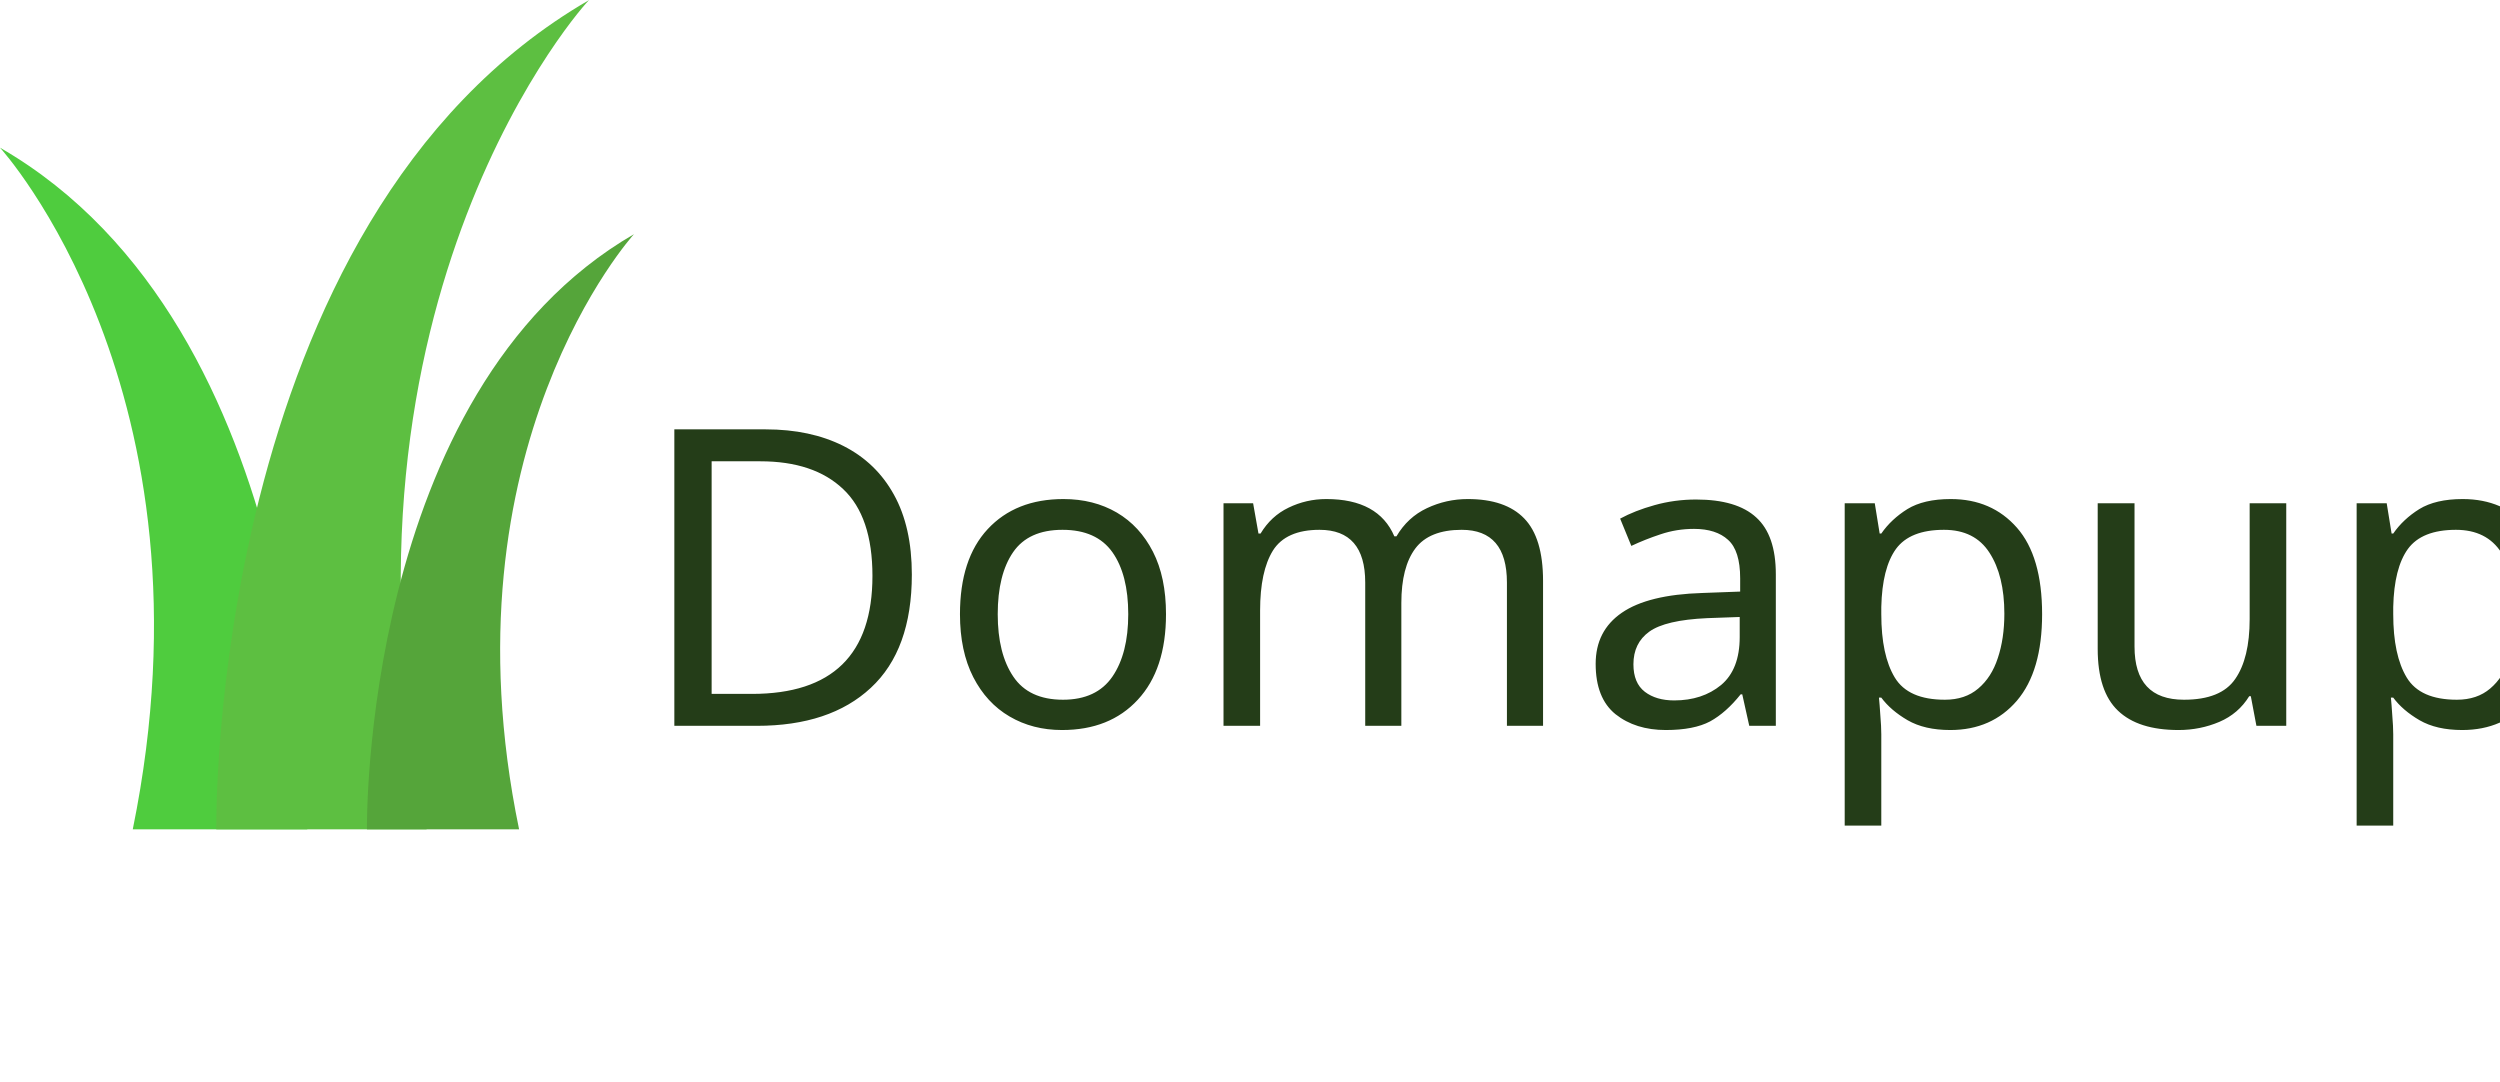
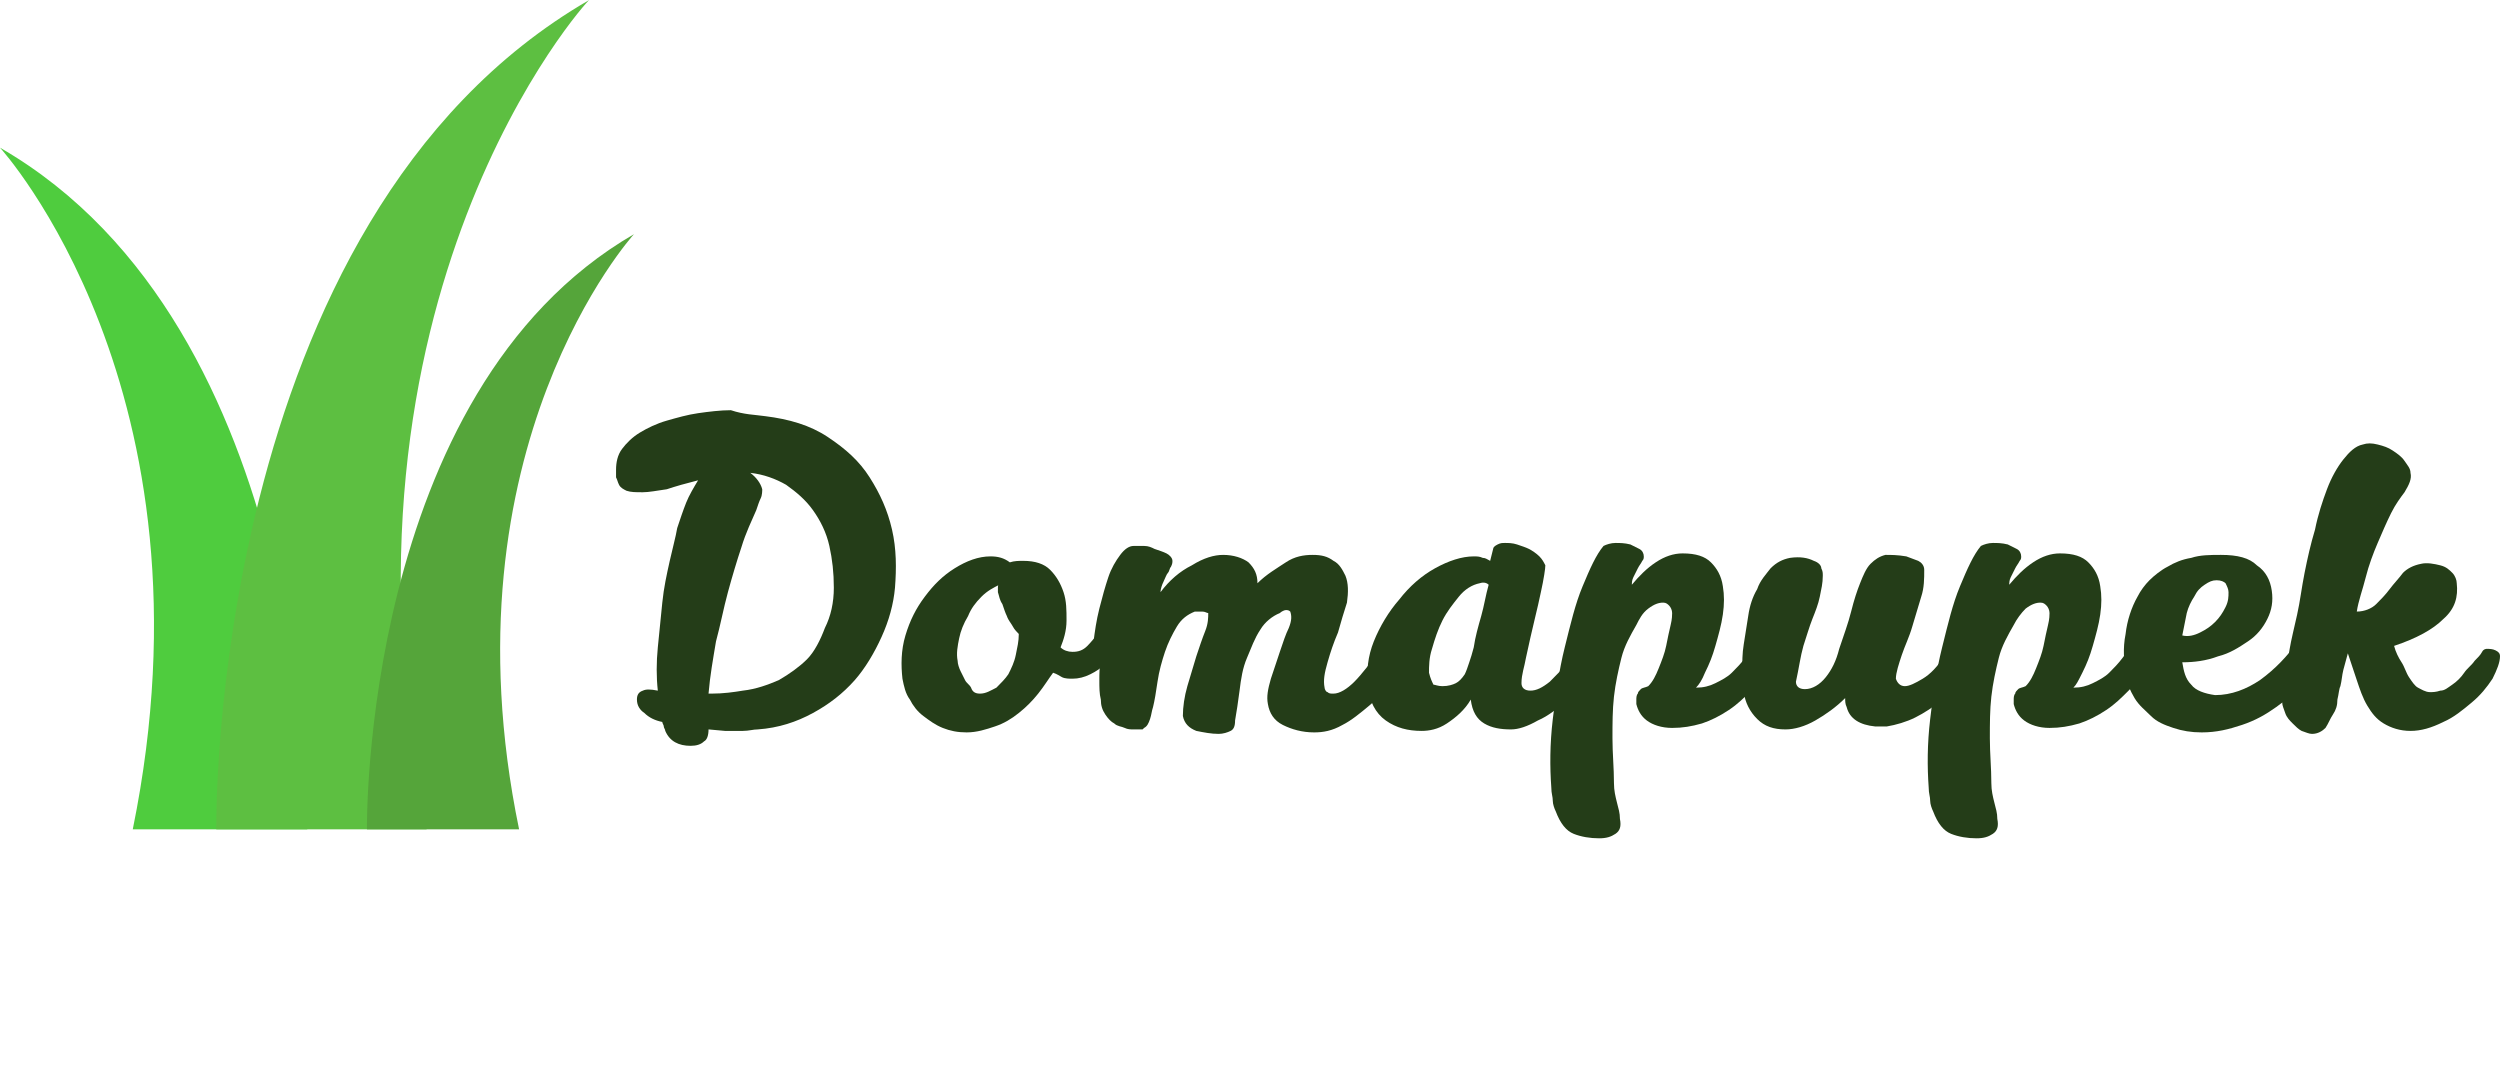
<svg xmlns="http://www.w3.org/2000/svg" version="1.1" id="Vrstva_1" x="0px" y="0px" viewBox="0 0 167.6 72.5" style="enable-background:new 0 0 167.6 72.5;" xml:space="preserve">
  <style type="text/css">
	.st0{fill:#4FCC3E;}
	.st1{fill:#5DBF41;}
	.st2{fill:#55A53A;}
- 	.st3{fill:#243D18;}
- 	.st4{font-family:'Kitten';}
- 	.st5{font-size:27.836px;}
+ 	.st3{enable-background:new    ;}
+ 	.st4{fill:#243D18;}
</style>
  <path class="st0" d="M8.9,55.6h11.7C20.5,55.6,21,22,0,9.9C0,9.9,14.9,26.2,8.9,55.6z" />
  <path class="st1" d="M28.6,55.6H14.5c0,0-0.6-40.8,25-55.6C39.4,0,21.3,19.9,28.6,55.6z" />
  <path class="st2" d="M34.8,55.6H24.6c0,0-0.4-29.3,17.9-39.9C42.5,15.7,29.5,30,34.8,55.6z" />
-   <text transform="matrix(1 0 0 1 42.5047 48.6596)" class="st3 st4 st5">Domapupek</text>
+   <g class="st3">
+     <path class="st4" d="M51.3,27.9c1.6,0.2,3,0.6,4.2,1.4s2.1,1.6,2.8,2.7s1.2,2.2,1.5,3.5c0.3,1.3,0.3,2.6,0.2,3.9   c-0.1,1.1-0.4,2.2-0.9,3.3s-1.1,2.1-1.8,2.9c-0.8,0.9-1.7,1.6-2.8,2.2c-1.1,0.6-2.3,1-3.7,1.1c-0.3,0-0.6,0.1-1,0.1   c-0.4,0-0.8,0-1.2,0l-1.1-0.1c0,0.4-0.1,0.7-0.3,0.8c-0.2,0.2-0.5,0.3-0.9,0.3c-0.8,0-1.4-0.3-1.7-1c0-0.1-0.1-0.2-0.1-0.3   c0-0.1-0.1-0.2-0.1-0.3c-0.5-0.1-0.9-0.3-1.2-0.6c-0.3-0.2-0.5-0.5-0.5-0.9c0-0.3,0.1-0.5,0.4-0.6c0.2-0.1,0.5-0.1,1,0   c-0.1-0.9-0.1-1.9,0-2.9c0.1-1,0.2-2,0.3-3c0.1-1,0.3-1.9,0.5-2.8s0.4-1.6,0.5-2.2c0.2-0.6,0.4-1.2,0.6-1.7c0.2-0.5,0.5-1,0.8-1.5   c-0.8,0.2-1.5,0.4-2.1,0.6C44,32.9,43.5,33,43.1,33c-0.5,0-0.8,0-1.1-0.1c-0.2-0.1-0.4-0.2-0.5-0.4s-0.1-0.3-0.2-0.5   c0-0.2,0-0.3,0-0.5c0-0.5,0.1-1,0.4-1.4c0.3-0.4,0.7-0.8,1.2-1.1c0.5-0.3,1.1-0.6,1.8-0.8c0.7-0.2,1.4-0.4,2.1-0.5   c0.7-0.1,1.5-0.2,2.2-0.2C49.9,27.8,50.6,27.8,51.3,27.9z M55.9,39.4c0-1-0.1-1.9-0.3-2.8c-0.2-0.9-0.6-1.7-1.1-2.4   c-0.5-0.7-1.1-1.2-1.8-1.7c-0.7-0.4-1.5-0.7-2.4-0.8c0.4,0.3,0.7,0.7,0.8,1.1c0,0.1,0,0.4-0.1,0.6s-0.2,0.5-0.3,0.8   c-0.3,0.7-0.7,1.5-1,2.5c-0.3,0.9-0.6,1.9-0.9,3s-0.5,2.2-0.8,3.3c-0.2,1.2-0.4,2.3-0.5,3.5h0.2c0.8,0,1.5-0.1,2.1-0.2   c0.9-0.1,1.7-0.4,2.4-0.7c0.7-0.4,1.4-0.9,1.9-1.4s0.9-1.3,1.2-2.1C55.7,41.3,55.9,40.4,55.9,39.4z" />
+     <path class="st4" d="M70.6,45.1c-0.3,0.4-0.6,0.9-1,1.4c-0.4,0.5-0.8,0.9-1.3,1.3c-0.5,0.4-1,0.7-1.6,0.9c-0.6,0.2-1.2,0.4-1.9,0.4   c-0.6,0-1.1-0.1-1.6-0.3c-0.5-0.2-0.9-0.5-1.3-0.8c-0.4-0.3-0.7-0.7-0.9-1.1c-0.3-0.4-0.4-0.9-0.5-1.4c-0.1-0.9-0.1-1.9,0.2-2.9   s0.7-1.8,1.3-2.6s1.2-1.4,2-1.9s1.6-0.8,2.4-0.8c0.5,0,0.9,0.1,1.3,0.4c0.3-0.1,0.6-0.1,0.9-0.1c0.8,0,1.4,0.2,1.8,0.6   c0.4,0.4,0.7,0.9,0.9,1.5c0.2,0.6,0.2,1.2,0.2,1.9c0,0.7-0.2,1.3-0.4,1.8c0.2,0.2,0.5,0.3,0.8,0.3c0.4,0,0.7-0.1,1-0.4   c0.3-0.3,0.5-0.6,0.9-1c0.2-0.2,0.3-0.3,0.4-0.3c0.2,0,0.4,0.1,0.5,0.2c0.1,0.1,0.2,0.3,0.2,0.4c0,0.3,0,0.6-0.2,1   c-0.1,0.3-0.3,0.7-0.6,0.9c-0.3,0.3-0.6,0.5-1,0.7c-0.4,0.2-0.8,0.3-1.2,0.3c-0.2,0-0.5,0-0.7-0.1S70.9,45.2,70.6,45.1z M65.7,46.5   c0.4,0,0.7-0.2,1.1-0.4c0.3-0.3,0.6-0.6,0.8-0.9c0.2-0.4,0.4-0.8,0.5-1.3c0.1-0.5,0.2-0.9,0.2-1.4c-0.1-0.1-0.3-0.3-0.4-0.5   c-0.1-0.2-0.3-0.4-0.4-0.7c-0.1-0.2-0.2-0.5-0.3-0.8C67,40.2,67,40,66.9,39.7c0-0.1,0-0.2,0-0.3c0-0.1,0-0.2,0.1-0.2   c-0.4,0.2-0.8,0.4-1.2,0.8s-0.7,0.8-0.9,1.3c-0.3,0.5-0.5,1-0.6,1.5s-0.2,1-0.1,1.5c0,0.2,0.1,0.5,0.2,0.7c0.1,0.2,0.2,0.4,0.3,0.6   s0.3,0.3,0.4,0.5C65.2,46.4,65.4,46.5,65.7,46.5z" />
+     <path class="st4" d="M73.3,43.1c0.1-0.8,0.2-1.5,0.4-2.3c0.2-0.8,0.4-1.5,0.6-2.1s0.5-1.1,0.8-1.5c0.3-0.4,0.6-0.6,0.9-0.6   c0.2,0,0.4,0,0.7,0c0.3,0,0.5,0.1,0.7,0.2c0.3,0.1,0.6,0.2,0.8,0.3c0.2,0.1,0.4,0.3,0.4,0.5c0,0.1,0,0.2-0.1,0.4   c-0.1,0.1-0.1,0.3-0.2,0.4s-0.2,0.4-0.3,0.6s-0.2,0.5-0.2,0.7c0.6-0.8,1.3-1.4,2.1-1.8c0.8-0.5,1.5-0.7,2.1-0.7   c0.7,0,1.3,0.2,1.7,0.5c0.4,0.4,0.6,0.8,0.6,1.4c0.6-0.6,1.3-1,1.9-1.4c0.6-0.4,1.2-0.5,1.8-0.5c0.6,0,1,0.1,1.4,0.4   c0.4,0.2,0.6,0.6,0.8,1c0.2,0.5,0.2,1.1,0.1,1.8c-0.2,0.6-0.4,1.3-0.6,2c-0.3,0.7-0.5,1.3-0.7,2s-0.3,1.2-0.2,1.7   c0,0.1,0.1,0.3,0.2,0.3c0.1,0.1,0.2,0.1,0.4,0.1c0.4,0,0.9-0.3,1.4-0.8s1.1-1.3,1.7-2.1c0.1-0.2,0.3-0.3,0.5-0.3   c0.2,0,0.4,0,0.6,0.1c0.2,0.1,0.3,0.2,0.3,0.3c0,0.1,0,0.3,0,0.5c-0.1,0.4-0.3,0.9-0.7,1.5c-0.4,0.6-0.8,1.1-1.4,1.6   c-0.6,0.5-1.2,1-1.8,1.3c-0.7,0.4-1.3,0.5-1.9,0.5c-0.8,0-1.5-0.2-2.1-0.5c-0.6-0.3-0.9-0.8-1-1.4c-0.1-0.5,0-1,0.2-1.7   c0.2-0.6,0.4-1.2,0.6-1.8c0.2-0.6,0.4-1.2,0.6-1.6c0.2-0.5,0.2-0.8,0.1-1.1c-0.1-0.1-0.2-0.1-0.3-0.1c-0.1,0-0.3,0.1-0.4,0.2   c-0.5,0.2-1,0.6-1.3,1.1c-0.4,0.6-0.6,1.2-0.9,1.9s-0.4,1.4-0.5,2.2c-0.1,0.8-0.2,1.4-0.3,2c0,0.4-0.1,0.6-0.3,0.7   c-0.2,0.1-0.5,0.2-0.8,0.2c-0.5,0-1-0.1-1.5-0.2c-0.5-0.2-0.8-0.5-0.9-1c0-0.6,0.1-1.3,0.3-2c0.2-0.7,0.4-1.3,0.6-2   c0.2-0.6,0.4-1.2,0.6-1.7s0.2-0.9,0.2-1.2c-0.1,0-0.2-0.1-0.4-0.1c-0.2,0-0.3,0-0.5,0c-0.5,0.2-0.9,0.5-1.2,1   c-0.3,0.5-0.6,1.1-0.8,1.7s-0.4,1.3-0.5,2c-0.1,0.7-0.2,1.3-0.3,1.7c-0.1,0.3-0.1,0.5-0.2,0.8c-0.1,0.3-0.2,0.5-0.4,0.6   c0,0-0.1,0.1-0.1,0.1s-0.1,0-0.2,0c-0.1,0-0.2,0-0.4,0c-0.2,0-0.4,0-0.6-0.1s-0.5-0.1-0.7-0.3c-0.2-0.1-0.4-0.3-0.6-0.6   c-0.2-0.3-0.3-0.6-0.3-1c-0.1-0.4-0.1-0.8-0.1-1.3c0-0.4,0-0.9,0.1-1.3C73.2,43.8,73.3,43.4,73.3,43.1z" />
+     <path class="st4" d="M106.9,43.9c0,0.4-0.1,0.9-0.5,1.5c-0.4,0.6-0.8,1.1-1.4,1.6c-0.6,0.5-1.2,1-1.9,1.3c-0.7,0.4-1.3,0.6-1.8,0.6   c-0.7,0-1.3-0.1-1.8-0.4s-0.8-0.8-0.9-1.6c-0.4,0.7-1,1.2-1.6,1.6S95.8,49,95.3,49c-0.9,0-1.7-0.2-2.4-0.7   c-0.7-0.5-1.1-1.3-1.2-2.3c-0.1-1,0-2,0.4-3c0.4-1,1-2,1.7-2.8c0.7-0.9,1.5-1.6,2.4-2.1c0.9-0.5,1.8-0.8,2.6-0.8   c0.2,0,0.4,0,0.6,0.1c0.2,0,0.3,0.1,0.5,0.2l0.2-0.8c0-0.1,0.1-0.2,0.3-0.3s0.3-0.1,0.5-0.1c0.2,0,0.5,0,0.8,0.1s0.6,0.2,0.8,0.3   s0.5,0.3,0.7,0.5s0.3,0.4,0.4,0.6c0,0.2-0.1,0.9-0.3,1.8c-0.2,1-0.6,2.5-1,4.4c-0.1,0.6-0.3,1.1-0.3,1.7c0,0.3,0.2,0.5,0.6,0.5   c0.4,0,0.8-0.2,1.3-0.6c0.4-0.4,0.9-0.9,1.4-1.5l0.6-0.8c0.1-0.1,0.3-0.2,0.5-0.2c0.1,0,0.3,0.1,0.4,0.3   C106.8,43.6,106.8,43.8,106.9,43.9z M96.7,46c0.4,0,0.7-0.1,0.9-0.2c0.2-0.1,0.4-0.3,0.6-0.6c0.1-0.2,0.2-0.5,0.3-0.8   c0.1-0.3,0.2-0.6,0.3-1c0.1-0.7,0.3-1.4,0.5-2.1c0.2-0.7,0.3-1.4,0.5-2.1c-0.1-0.1-0.3-0.2-0.6-0.1c-0.5,0.1-1,0.4-1.4,0.9   c-0.4,0.5-0.8,1-1.1,1.6c-0.3,0.6-0.5,1.2-0.7,1.9c-0.2,0.6-0.2,1.2-0.2,1.6c0.1,0.4,0.2,0.6,0.3,0.8C96.2,45.9,96.4,46,96.7,46z" />
+     <path class="st4" d="M118.9,43.8c0,0.3-0.1,0.7-0.4,1.1c-0.3,0.5-0.6,0.9-1.1,1.4s-0.9,0.9-1.5,1.3s-1.2,0.7-1.8,0.9   c-0.7,0.2-1.3,0.3-2,0.3c-0.7,0-1.3-0.2-1.7-0.5c-0.4-0.3-0.6-0.7-0.7-1.1c0-0.1,0-0.2,0-0.3c0-0.1,0-0.3,0.1-0.4   c0-0.1,0.1-0.2,0.2-0.3s0.3-0.1,0.5-0.2c0.3-0.3,0.5-0.7,0.7-1.2c0.2-0.5,0.4-1,0.5-1.5s0.2-1,0.3-1.4c0.1-0.4,0.1-0.7,0.1-0.8   c0-0.2-0.1-0.4-0.2-0.5c-0.1-0.1-0.2-0.2-0.4-0.2c-0.3,0-0.6,0.1-1,0.4s-0.6,0.7-0.8,1.1c-0.4,0.7-0.8,1.4-1,2.2   c-0.2,0.8-0.4,1.7-0.5,2.6c-0.1,0.9-0.1,1.8-0.1,2.8c0,1,0.1,2,0.1,3c0,0.5,0.1,0.9,0.2,1.3c0.1,0.4,0.2,0.7,0.2,1.1   c0.1,0.5,0,0.8-0.3,1s-0.6,0.3-1.1,0.3c-0.6,0-1.2-0.1-1.7-0.3c-0.5-0.2-0.9-0.7-1.2-1.5c-0.1-0.2-0.2-0.5-0.2-0.7   c0-0.3-0.1-0.5-0.1-0.9c-0.1-1.4-0.1-2.9,0.1-4.6c0.2-1.6,0.4-3.2,0.8-4.8s0.7-2.9,1.2-4.1c0.5-1.2,0.9-2.1,1.4-2.7   c0.2-0.1,0.5-0.2,0.8-0.2c0.3,0,0.6,0,1,0.1c0.2,0.1,0.4,0.2,0.6,0.3c0.2,0.1,0.3,0.3,0.3,0.5c0,0.1,0,0.2-0.1,0.3   c-0.1,0.2-0.2,0.3-0.3,0.5c-0.1,0.2-0.2,0.4-0.3,0.6c-0.1,0.2-0.1,0.4-0.1,0.5c0.5-0.6,1-1.1,1.6-1.5c0.6-0.4,1.2-0.6,1.8-0.6   c0.9,0,1.5,0.2,1.9,0.6c0.4,0.4,0.7,0.9,0.8,1.6c0.1,0.6,0.1,1.2,0,1.9c-0.1,0.7-0.3,1.4-0.5,2.1c-0.2,0.7-0.4,1.2-0.7,1.8   c-0.2,0.5-0.4,0.8-0.6,1c0.5,0,0.9-0.1,1.3-0.3c0.4-0.2,0.8-0.4,1.1-0.7s0.6-0.6,0.9-1s0.6-0.8,0.8-1.1c0.1-0.1,0.3-0.2,0.4-0.2   c0.2,0,0.4,0.1,0.5,0.3C118.7,43.4,118.8,43.6,118.9,43.8z" />
+     <path class="st4" d="M131.9,44.1c0,0.5-0.2,1-0.5,1.5c-0.3,0.5-0.7,1-1.3,1.4c-0.5,0.4-1.1,0.8-1.7,1.1c-0.6,0.3-1.3,0.5-1.9,0.6   c-0.3,0-0.5,0-0.8,0c-1-0.1-1.7-0.5-1.9-1.3c-0.1-0.2-0.1-0.4-0.1-0.6c-0.6,0.6-1.3,1.1-2,1.5c-0.7,0.4-1.4,0.6-2,0.6   c-0.8,0-1.4-0.2-1.9-0.7s-0.8-1.1-0.9-1.8c-0.1-0.4-0.1-0.8-0.1-1.4s0-1.2,0.1-1.8c0.1-0.6,0.2-1.3,0.3-1.9   c0.1-0.7,0.3-1.3,0.6-1.8c0.2-0.6,0.6-1,0.9-1.4c0.4-0.4,0.8-0.6,1.3-0.7c0.7-0.1,1.2,0,1.6,0.2c0.3,0.1,0.5,0.3,0.5,0.5   c0.1,0.2,0.1,0.3,0.1,0.5c0,0.5-0.1,0.9-0.2,1.4c-0.1,0.5-0.3,1-0.5,1.5c-0.2,0.5-0.4,1.2-0.6,1.8c-0.2,0.7-0.3,1.5-0.5,2.4   c0,0.3,0.2,0.5,0.6,0.5c0.5,0,1-0.3,1.4-0.8c0.4-0.5,0.7-1.1,0.9-1.9c0.3-0.9,0.6-1.7,0.8-2.5s0.4-1.4,0.6-1.9   c0.2-0.5,0.4-1,0.7-1.3c0.3-0.3,0.6-0.5,1-0.6c0.4,0,0.8,0,1.4,0.1c0.3,0.1,0.5,0.2,0.8,0.3c0.2,0.1,0.4,0.3,0.4,0.6   c0,0.6,0,1.2-0.2,1.8c-0.2,0.7-0.4,1.3-0.6,2s-0.5,1.3-0.7,1.9c-0.2,0.6-0.4,1.2-0.4,1.6c0.1,0.3,0.3,0.5,0.6,0.5   c0.3,0,0.7-0.2,1.2-0.5c0.5-0.3,1-0.8,1.5-1.6c0.1-0.2,0.3-0.4,0.4-0.6c0.1-0.2,0.3-0.3,0.4-0.3c0.2,0,0.3,0.1,0.5,0.2   S131.9,43.9,131.9,44.1z" />
+     <path class="st4" d="M144.2,43.8c0,0.3-0.1,0.7-0.4,1.1c-0.3,0.5-0.6,0.9-1.1,1.4s-0.9,0.9-1.5,1.3s-1.2,0.7-1.8,0.9   c-0.7,0.2-1.3,0.3-2,0.3c-0.7,0-1.3-0.2-1.7-0.5c-0.4-0.3-0.6-0.7-0.7-1.1c0-0.1,0-0.2,0-0.3c0-0.1,0-0.3,0.1-0.4   c0-0.1,0.1-0.2,0.2-0.3c0.1-0.1,0.3-0.1,0.5-0.2c0.3-0.3,0.5-0.7,0.7-1.2c0.2-0.5,0.4-1,0.5-1.5c0.1-0.5,0.2-1,0.3-1.4   c0.1-0.4,0.1-0.7,0.1-0.8c0-0.2-0.1-0.4-0.2-0.5c-0.1-0.1-0.2-0.2-0.4-0.2c-0.3,0-0.6,0.1-1,0.4c-0.3,0.3-0.6,0.7-0.8,1.1   c-0.4,0.7-0.8,1.4-1,2.2c-0.2,0.8-0.4,1.7-0.5,2.6c-0.1,0.9-0.1,1.8-0.1,2.8c0,1,0.1,2,0.1,3c0,0.5,0.1,0.9,0.2,1.3   c0.1,0.4,0.2,0.7,0.2,1.1c0.1,0.5,0,0.8-0.3,1s-0.6,0.3-1.1,0.3c-0.6,0-1.2-0.1-1.7-0.3c-0.5-0.2-0.9-0.7-1.2-1.5   c-0.1-0.2-0.2-0.5-0.2-0.7c0-0.3-0.1-0.5-0.1-0.9c-0.1-1.4-0.1-2.9,0.1-4.6s0.4-3.2,0.8-4.8s0.7-2.9,1.2-4.1   c0.5-1.2,0.9-2.1,1.4-2.7c0.2-0.1,0.5-0.2,0.8-0.2c0.3,0,0.6,0,1,0.1c0.2,0.1,0.4,0.2,0.6,0.3c0.2,0.1,0.3,0.3,0.3,0.5   c0,0.1,0,0.2-0.1,0.3c-0.1,0.2-0.2,0.3-0.3,0.5c-0.1,0.2-0.2,0.4-0.3,0.6c-0.1,0.2-0.1,0.4-0.1,0.5c0.5-0.6,1-1.1,1.6-1.5   c0.6-0.4,1.2-0.6,1.8-0.6c0.9,0,1.5,0.2,1.9,0.6c0.4,0.4,0.7,0.9,0.8,1.6c0.1,0.6,0.1,1.2,0,1.9c-0.1,0.7-0.3,1.4-0.5,2.1   c-0.2,0.7-0.4,1.2-0.7,1.8s-0.4,0.8-0.6,1c0.5,0,0.9-0.1,1.3-0.3c0.4-0.2,0.8-0.4,1.1-0.7s0.6-0.6,0.9-1c0.3-0.4,0.6-0.8,0.8-1.1   c0.1-0.1,0.3-0.2,0.4-0.2c0.2,0,0.4,0.1,0.5,0.3C144.1,43.4,144.2,43.6,144.2,43.8z" />
+     <path class="st4" d="M154,43.1c0.1-0.1,0.2-0.1,0.3-0.1c0.3,0,0.5,0.1,0.7,0.3c0.1,0.2,0.2,0.4,0.1,0.7c-0.1,0.6-0.4,1.2-0.8,1.8   c-0.4,0.6-1,1.1-1.7,1.6c-0.7,0.5-1.4,0.9-2.3,1.2c-0.9,0.3-1.7,0.5-2.7,0.5c-0.7,0-1.3-0.1-1.9-0.3c-0.6-0.2-1.1-0.4-1.5-0.8   s-0.8-0.7-1.1-1.2s-0.5-1-0.6-1.6c-0.1-0.9-0.2-1.7,0-2.7c0.1-0.9,0.4-1.8,0.8-2.5c0.2-0.4,0.5-0.8,0.8-1.1s0.8-0.7,1.2-0.9   c0.5-0.3,1-0.5,1.6-0.6c0.6-0.2,1.3-0.2,2-0.2c1.1,0,1.9,0.2,2.4,0.7c0.6,0.4,0.9,1,1,1.7c0.1,0.7,0,1.3-0.3,1.9   c-0.3,0.6-0.7,1.1-1.3,1.5c-0.6,0.4-1.2,0.8-2,1c-0.8,0.3-1.6,0.4-2.4,0.4c0.1,0.6,0.2,1.1,0.6,1.5c0.3,0.4,0.9,0.6,1.6,0.7   c1.1,0,2.1-0.4,3-1C152.6,44.8,153.3,44,154,43.1z M146.3,42.6c0.4,0.1,0.8,0,1.2-0.2c0.4-0.2,0.7-0.4,1-0.7c0.3-0.3,0.5-0.6,0.7-1   c0.2-0.4,0.2-0.7,0.2-1c0-0.2-0.1-0.4-0.2-0.6c-0.1-0.1-0.3-0.2-0.6-0.2c-0.3,0-0.5,0.1-0.8,0.3c-0.3,0.2-0.5,0.4-0.7,0.8   c-0.2,0.3-0.4,0.7-0.5,1.1C146.5,41.6,146.4,42.1,146.3,42.6z" />
+     <path class="st4" d="M161.6,49c-0.7,0-1.3-0.2-1.8-0.5s-0.8-0.7-1.1-1.2c-0.3-0.5-0.5-1.1-0.7-1.7c-0.2-0.6-0.4-1.2-0.6-1.8   c-0.1,0.4-0.2,0.7-0.3,1.1c-0.1,0.4-0.1,0.7-0.2,1.1c-0.1,0.2-0.1,0.5-0.2,0.9c0,0.4-0.1,0.7-0.3,1s-0.3,0.6-0.5,0.9   c-0.2,0.2-0.5,0.4-0.9,0.4c-0.2,0-0.4-0.1-0.7-0.2c-0.2-0.1-0.4-0.3-0.6-0.5c-0.2-0.2-0.4-0.4-0.5-0.7c-0.1-0.3-0.2-0.5-0.2-0.7   c-0.1-0.6-0.1-1.2,0.1-1.8s0.3-1.2,0.4-1.8c0.1-0.6,0.3-1.4,0.5-2.3c0.2-0.9,0.3-1.8,0.5-2.8c0.2-1,0.4-1.9,0.7-2.9   c0.2-1,0.5-1.9,0.8-2.7c0.3-0.8,0.7-1.5,1.1-2c0.4-0.5,0.8-0.9,1.3-1c0.3-0.1,0.6-0.1,1,0s0.7,0.2,1,0.4c0.3,0.2,0.6,0.4,0.8,0.7   c0.2,0.3,0.4,0.5,0.4,0.8c0.1,0.4-0.1,0.8-0.4,1.3c-0.3,0.4-0.6,0.8-0.9,1.4s-0.6,1.3-0.9,2c-0.3,0.7-0.6,1.5-0.8,2.3   c-0.2,0.8-0.5,1.6-0.6,2.3c0.5,0,1-0.2,1.3-0.5c0.3-0.3,0.6-0.6,0.9-1c0.3-0.4,0.6-0.7,0.9-1.1c0.3-0.3,0.7-0.5,1.2-0.6   c0.4-0.1,0.9,0,1.3,0.1c0.4,0.1,0.6,0.3,0.8,0.5c0.2,0.2,0.3,0.5,0.3,0.7c0.1,0.9-0.1,1.7-0.9,2.4c-0.7,0.7-1.8,1.3-3.3,1.8   c0.1,0.4,0.3,0.8,0.5,1.1s0.3,0.7,0.5,1c0.2,0.3,0.4,0.6,0.6,0.7s0.5,0.3,0.8,0.3c0.2,0,0.4,0,0.7-0.1c0.3,0,0.5-0.2,0.8-0.4   c0.3-0.2,0.6-0.5,0.8-0.8c0.2-0.3,0.5-0.5,0.7-0.8c0.2-0.2,0.4-0.4,0.5-0.6c0.1-0.2,0.3-0.2,0.3-0.2c0.2,0,0.4,0,0.6,0.1   s0.3,0.2,0.3,0.4c0,0.4-0.2,0.9-0.5,1.5c-0.4,0.6-0.8,1.1-1.4,1.6c-0.6,0.5-1.2,1-1.9,1.3C163,48.8,162.3,49,161.6,49z" />
+   </g>
</svg>
